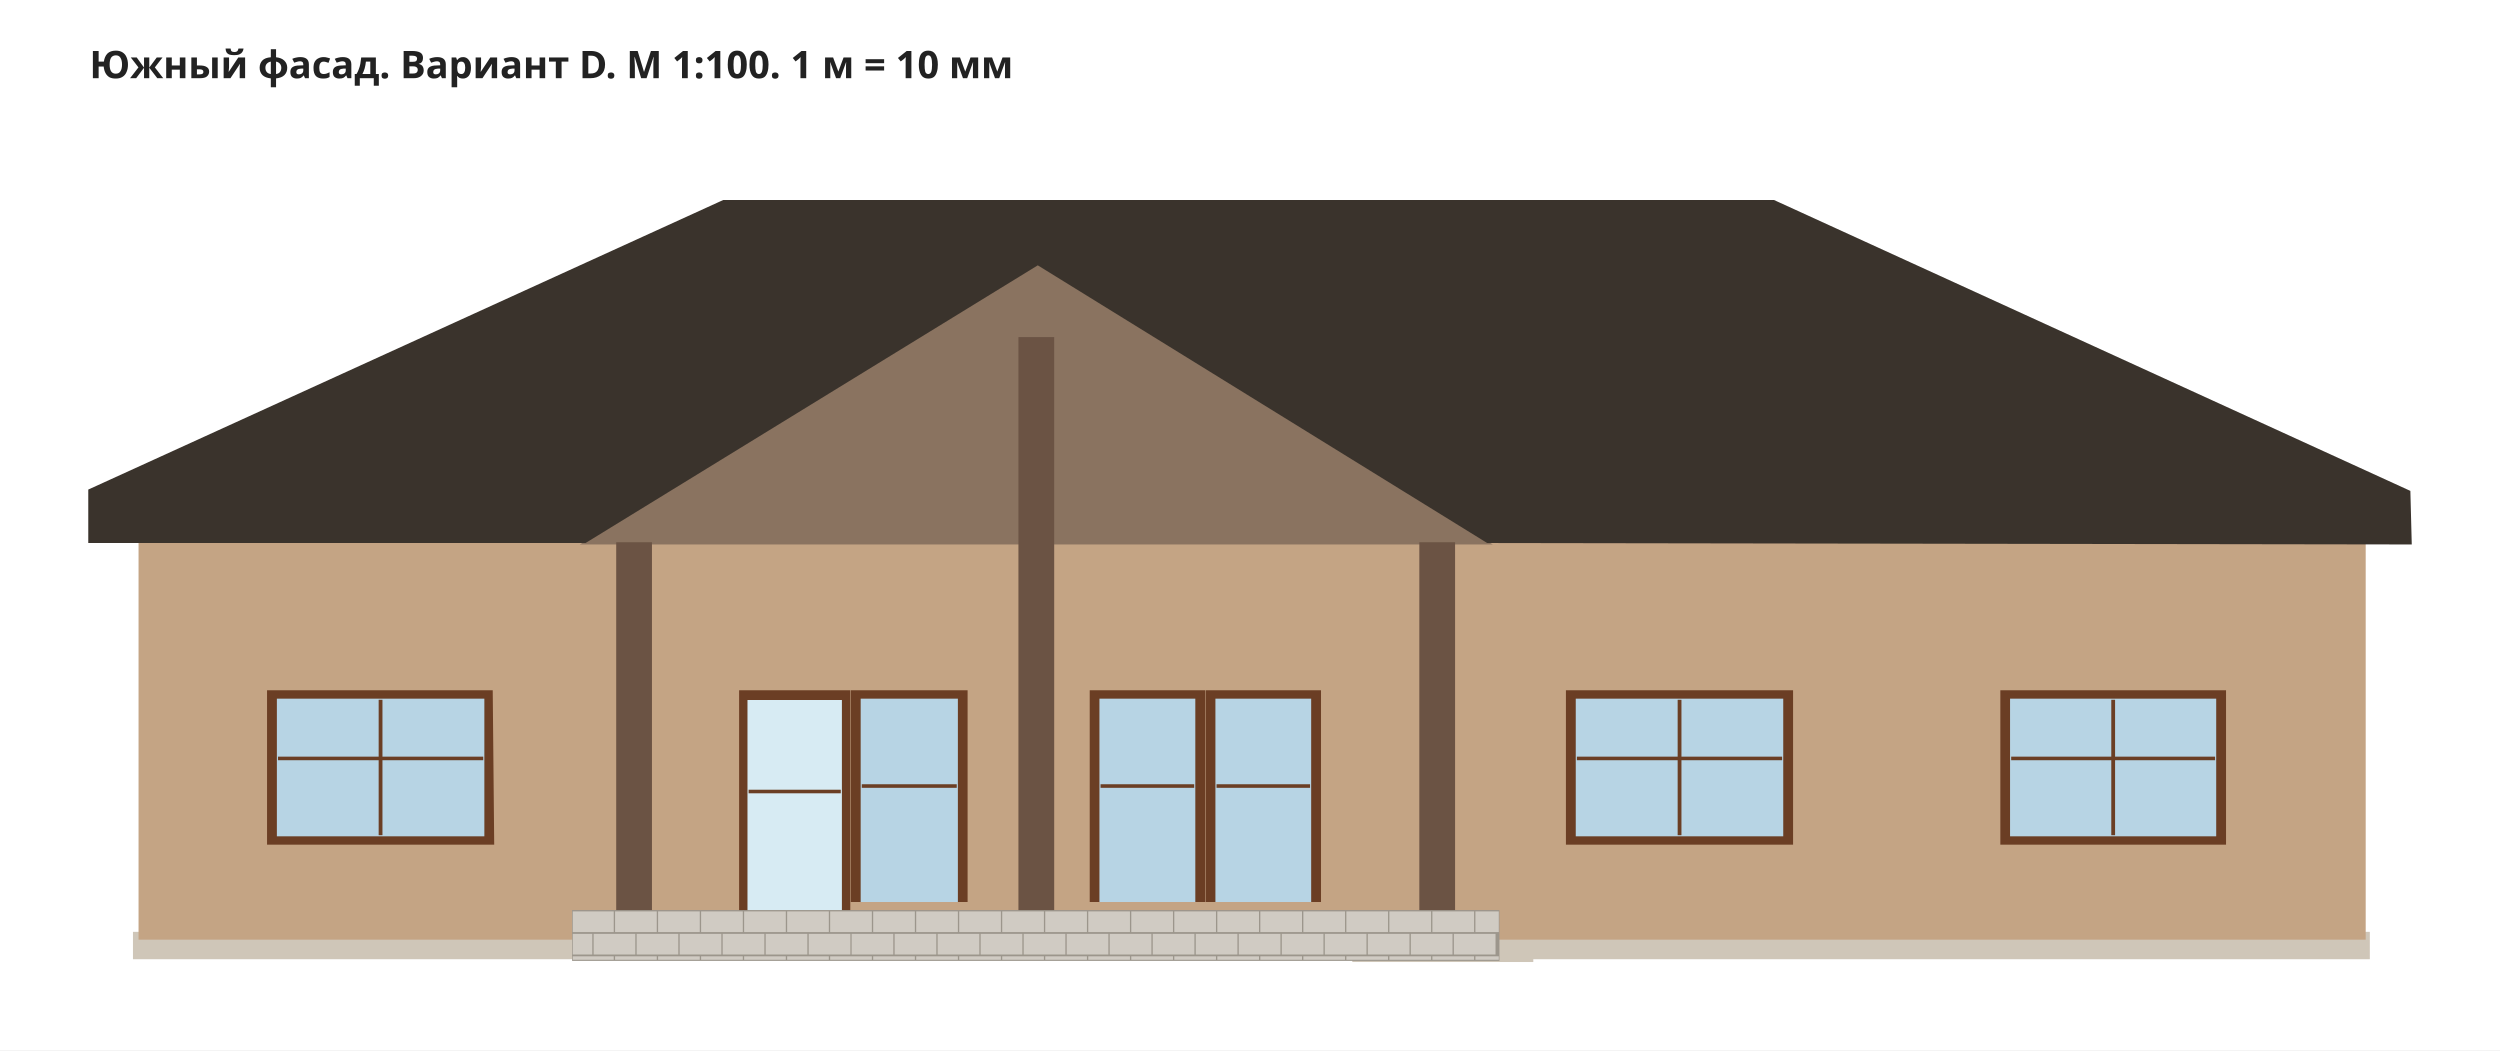
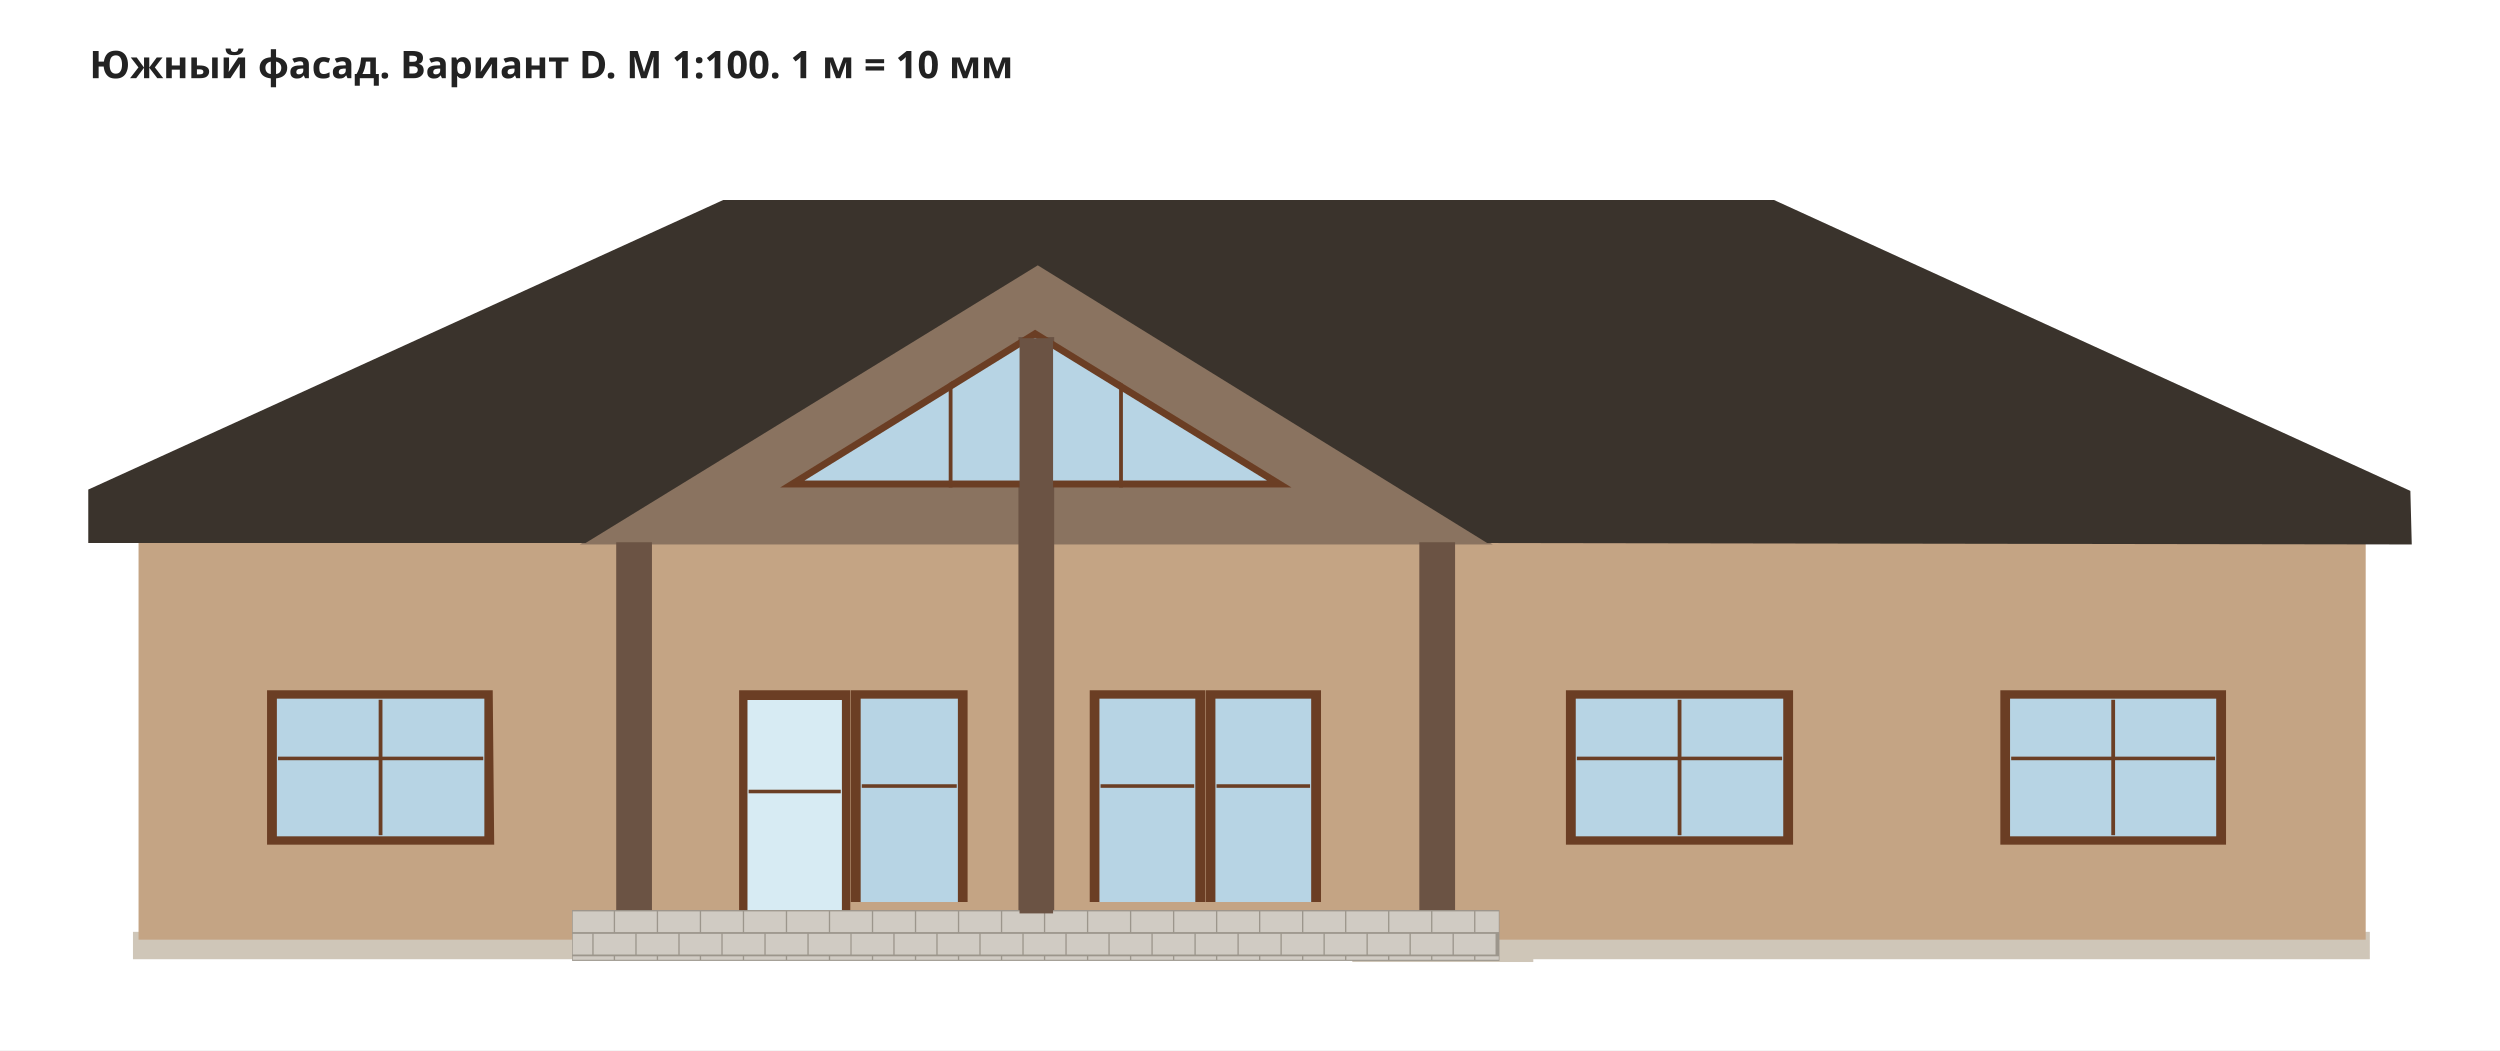
<svg xmlns="http://www.w3.org/2000/svg" width="223.75mm" height="94.00mm" viewBox="0 0 223.75 94.00">
  <rect width="100%" height="100%" fill="#ffffff" />
  <text x="8" y="7" font-family="sans-serif" font-size="3.4" font-weight="700" fill="#222">Южный фасад. Вариант D. М 1:100. 1 м = 10 мм</text>
  <path d="M12.00,83.50L12.50,83.50L12.50,84.00L211.63,84.00L211.63,83.50L212.00,83.50L212.00,85.75L137.13,85.75L137.13,86.00L121.13,86.00L121.13,85.75L12.00,85.75L12.00,83.50Z" fill="#cfc6b8" stroke="#cfc6b8" stroke-width="0.2" stroke-linejoin="miter" fill-rule="evenodd" />
  <path d="M55.25,81.63L66.25,81.63L66.25,82.63L55.25,82.63L55.25,81.63ZM67.00,81.63L75.25,81.63L75.25,82.63L67.00,82.63L67.00,81.63ZM76.00,81.63L130.25,81.63L130.25,82.63L76.00,82.63L76.00,81.63Z" fill="#d7c4a3" stroke="#d7c4a3" stroke-width="0.2" stroke-linejoin="miter" fill-rule="evenodd" />
  <path d="M12.50,48.50L55.25,48.63L55.25,82.63L66.25,82.63L66.25,83.50L67.00,83.50L67.00,83.00L75.25,83.00L75.25,83.50L76.00,83.50L76.00,82.63L130.25,82.63L130.13,48.63L211.63,48.50L211.63,84.00L12.50,84.00L12.50,48.50ZM58.25,48.63L91.25,48.63L91.25,81.63L76.00,81.63L76.00,61.88L66.25,61.88L66.25,81.63L58.25,81.63L58.25,48.63ZM94.25,48.63L127.13,48.63L127.13,81.63L94.25,81.63L94.25,48.63ZM24.13,61.88L24.00,75.50L44.13,75.50L44.00,61.88L24.13,61.88ZM76.38,61.88L76.25,80.63L86.50,80.63L86.50,61.88L76.38,61.88ZM97.75,61.88L97.63,80.63L107.75,80.63L107.75,61.88L97.75,61.88ZM108.13,61.88L108.00,80.63L118.13,80.63L118.13,61.88L108.13,61.88ZM140.38,61.88L140.25,75.50L160.38,75.50L160.38,61.88L140.38,61.88ZM179.25,61.88L179.13,75.50L199.13,75.50L199.13,61.88L179.25,61.88Z" fill="#c4a484" stroke="#c4a484" stroke-width="0.2" stroke-linejoin="miter" fill-rule="evenodd" />
  <path d="M92.63,23.63L133.25,48.63L52.25,48.63L92.63,23.63Z" fill="#8a7360" stroke="#8a7360" stroke-width="0.2" stroke-linejoin="miter" fill-rule="evenodd" />
  <path d="M64.75,18.00L158.75,18.00L215.63,44.00L215.75,48.63L133.13,48.50L92.88,23.63L52.38,48.50L8.00,48.50L8.00,43.88L64.75,18.00Z" fill="#3a332c" stroke="#3a332c" stroke-width="0.2" stroke-linejoin="miter" fill-rule="evenodd" />
  <path d="M55.25,48.63L58.25,48.63L58.25,81.63L55.25,81.63L55.25,48.63ZM91.25,30.27L94.25,30.27L94.25,81.75L91.25,81.75L91.25,30.27ZM127.13,48.63L130.13,48.63L130.13,81.63L127.13,81.63L127.13,48.63Z" fill="#6b5344" stroke="#6b5344" stroke-width="0.2" stroke-linejoin="miter" fill-rule="evenodd" />
  <path d="M24.00,61.88L44.00,61.88L44.13,75.50L24.00,75.50L24.00,61.88ZM66.25,61.88L76.00,61.88L76.00,83.50L75.25,83.50L75.25,62.75L67.00,62.75L67.00,83.50L66.25,83.50L66.25,61.88ZM76.25,61.88L86.50,61.88L86.50,80.63L85.63,80.63L85.63,62.63L77.13,62.63L77.13,80.63L76.25,80.63L76.25,61.88ZM97.63,61.88L107.75,61.88L107.75,80.63L106.88,80.63L106.88,62.63L98.50,62.63L98.50,80.63L97.63,80.63L97.63,61.88ZM108.00,61.88L118.13,61.88L118.13,80.63L117.25,80.63L117.25,62.63L108.88,62.63L108.88,80.63L108.00,80.63L108.00,61.88ZM140.25,61.88L160.38,61.88L160.38,75.50L140.25,75.50L140.25,61.88ZM179.13,61.88L199.13,61.88L199.13,75.50L179.13,75.50L179.13,61.88ZM25.00,62.63L24.88,74.75L43.25,74.75L43.25,62.63L25.00,62.63ZM141.25,62.63L141.13,74.75L159.50,74.75L159.50,62.63L141.25,62.63ZM180.13,62.63L180.00,74.75L198.25,74.75L198.25,62.63L180.13,62.63Z" fill="#6b3e24" stroke="#6b3e24" stroke-width="0.2" stroke-linejoin="miter" fill-rule="evenodd" />
  <path d="M67.00,62.75L75.25,62.75L75.25,81.63L67.00,81.63L67.00,62.75ZM67.00,82.63L75.25,82.63L75.25,83.00L67.00,83.00L67.00,82.63Z" fill="#d7ebf3" stroke="#d7ebf3" stroke-width="0.2" stroke-linejoin="miter" fill-rule="evenodd" />
  <path d="M24.88,62.63L43.25,62.63L43.25,74.75L24.88,74.75L24.88,62.63ZM77.13,62.63L85.63,62.63L85.63,80.63L77.13,80.63L77.13,62.63ZM98.50,62.63L106.88,62.63L106.88,80.63L98.50,80.63L98.50,62.63ZM108.88,62.63L117.25,62.63L117.25,80.63L108.88,80.63L108.88,62.63ZM141.13,62.63L159.50,62.63L159.50,74.75L141.13,74.75L141.13,62.63ZM180.00,62.63L198.25,62.63L198.25,74.75L180.00,74.75L180.00,62.63Z" fill="#b7d4e4" stroke="#b7d4e4" stroke-width="0.2" stroke-linejoin="miter" fill-rule="evenodd" />
  <rect x="51.20" y="81.45" width="83.00" height="4.55" fill="#9C968C" />
  <rect x="51.26" y="81.57" width="3.67" height="1.85" fill="#D0CBC3" />
  <rect x="55.05" y="81.57" width="3.73" height="1.85" fill="#D0CBC3" />
  <rect x="58.90" y="81.57" width="3.73" height="1.85" fill="#D0CBC3" />
  <rect x="62.75" y="81.57" width="3.73" height="1.85" fill="#D0CBC3" />
  <rect x="66.60" y="81.57" width="3.73" height="1.85" fill="#D0CBC3" />
  <rect x="70.45" y="81.57" width="3.73" height="1.85" fill="#D0CBC3" />
  <rect x="74.30" y="81.57" width="3.73" height="1.85" fill="#D0CBC3" />
  <rect x="78.15" y="81.57" width="3.73" height="1.85" fill="#D0CBC3" />
  <rect x="82.00" y="81.57" width="3.73" height="1.85" fill="#D0CBC3" />
  <rect x="85.85" y="81.57" width="3.73" height="1.85" fill="#D0CBC3" />
  <rect x="89.70" y="81.57" width="3.73" height="1.85" fill="#D0CBC3" />
  <rect x="93.55" y="81.57" width="3.73" height="1.85" fill="#D0CBC3" />
  <rect x="97.40" y="81.57" width="3.73" height="1.85" fill="#D0CBC3" />
  <rect x="101.25" y="81.57" width="3.73" height="1.85" fill="#D0CBC3" />
  <rect x="105.10" y="81.57" width="3.73" height="1.85" fill="#D0CBC3" />
  <rect x="108.95" y="81.57" width="3.73" height="1.85" fill="#D0CBC3" />
  <rect x="112.80" y="81.57" width="3.73" height="1.85" fill="#D0CBC3" />
  <rect x="116.65" y="81.57" width="3.73" height="1.85" fill="#D0CBC3" />
  <rect x="120.50" y="81.57" width="3.73" height="1.85" fill="#D0CBC3" />
  <rect x="124.35" y="81.57" width="3.73" height="1.85" fill="#D0CBC3" />
  <rect x="128.20" y="81.57" width="3.73" height="1.85" fill="#D0CBC3" />
  <rect x="132.05" y="81.57" width="2.09" height="1.85" fill="#D0CBC3" />
  <rect x="51.26" y="83.58" width="1.75" height="1.85" fill="#D0CBC3" />
  <rect x="53.13" y="83.58" width="3.73" height="1.85" fill="#D0CBC3" />
  <rect x="56.98" y="83.58" width="3.73" height="1.85" fill="#D0CBC3" />
  <rect x="60.83" y="83.58" width="3.73" height="1.85" fill="#D0CBC3" />
  <rect x="64.68" y="83.58" width="3.73" height="1.85" fill="#D0CBC3" />
  <rect x="68.53" y="83.58" width="3.73" height="1.85" fill="#D0CBC3" />
  <rect x="72.38" y="83.58" width="3.73" height="1.85" fill="#D0CBC3" />
  <rect x="76.22" y="83.58" width="3.73" height="1.85" fill="#D0CBC3" />
  <rect x="80.07" y="83.58" width="3.73" height="1.85" fill="#D0CBC3" />
  <rect x="83.92" y="83.58" width="3.73" height="1.85" fill="#D0CBC3" />
  <rect x="87.77" y="83.58" width="3.73" height="1.85" fill="#D0CBC3" />
  <rect x="91.62" y="83.58" width="3.73" height="1.85" fill="#D0CBC3" />
  <rect x="95.47" y="83.58" width="3.73" height="1.85" fill="#D0CBC3" />
  <rect x="99.32" y="83.58" width="3.73" height="1.85" fill="#D0CBC3" />
  <rect x="103.17" y="83.58" width="3.73" height="1.85" fill="#D0CBC3" />
  <rect x="107.02" y="83.58" width="3.73" height="1.85" fill="#D0CBC3" />
  <rect x="110.87" y="83.58" width="3.73" height="1.85" fill="#D0CBC3" />
  <rect x="114.72" y="83.58" width="3.73" height="1.85" fill="#D0CBC3" />
  <rect x="118.57" y="83.58" width="3.73" height="1.85" fill="#D0CBC3" />
  <rect x="122.42" y="83.58" width="3.73" height="1.85" fill="#D0CBC3" />
  <rect x="126.27" y="83.58" width="3.73" height="1.85" fill="#D0CBC3" />
  <rect x="130.12" y="83.58" width="3.73" height="1.85" fill="#D0CBC3" />
  <rect x="51.26" y="85.59" width="3.67" height="0.31" fill="#D0CBC3" />
  <rect x="55.05" y="85.59" width="3.73" height="0.31" fill="#D0CBC3" />
  <rect x="58.90" y="85.59" width="3.73" height="0.31" fill="#D0CBC3" />
  <rect x="62.75" y="85.59" width="3.73" height="0.31" fill="#D0CBC3" />
  <rect x="66.60" y="85.59" width="3.73" height="0.31" fill="#D0CBC3" />
  <rect x="70.45" y="85.59" width="3.73" height="0.31" fill="#D0CBC3" />
  <rect x="74.30" y="85.59" width="3.73" height="0.31" fill="#D0CBC3" />
  <rect x="78.15" y="85.59" width="3.73" height="0.31" fill="#D0CBC3" />
  <rect x="82.00" y="85.59" width="3.73" height="0.31" fill="#D0CBC3" />
  <rect x="85.85" y="85.59" width="3.73" height="0.31" fill="#D0CBC3" />
  <rect x="89.70" y="85.59" width="3.73" height="0.31" fill="#D0CBC3" />
  <rect x="93.55" y="85.59" width="3.73" height="0.31" fill="#D0CBC3" />
  <rect x="97.40" y="85.59" width="3.73" height="0.31" fill="#D0CBC3" />
  <rect x="101.25" y="85.59" width="3.73" height="0.31" fill="#D0CBC3" />
  <rect x="105.10" y="85.59" width="3.73" height="0.31" fill="#D0CBC3" />
  <rect x="108.95" y="85.59" width="3.73" height="0.31" fill="#D0CBC3" />
  <rect x="112.80" y="85.59" width="3.73" height="0.31" fill="#D0CBC3" />
  <rect x="116.65" y="85.59" width="3.73" height="0.31" fill="#D0CBC3" />
  <rect x="120.50" y="85.59" width="3.73" height="0.31" fill="#D0CBC3" />
  <rect x="124.35" y="85.59" width="3.73" height="0.31" fill="#D0CBC3" />
  <rect x="128.20" y="85.59" width="3.73" height="0.31" fill="#D0CBC3" />
  <rect x="132.05" y="85.59" width="2.09" height="0.31" fill="#D0CBC3" />
  <rect x="67.00" y="70.68" width="8.25" height="0.32" fill="#6b3e24" />
  <rect x="33.89" y="62.63" width="0.34" height="12.12" fill="#6b3e24" />
  <rect x="24.88" y="67.72" width="18.37" height="0.32" fill="#6b3e24" />
  <rect x="77.13" y="70.19" width="8.50" height="0.32" fill="#6b3e24" />
  <rect x="98.50" y="70.19" width="8.38" height="0.32" fill="#6b3e24" />
  <rect x="108.88" y="70.19" width="8.37" height="0.32" fill="#6b3e24" />
  <rect x="150.15" y="62.63" width="0.34" height="12.12" fill="#6b3e24" />
  <rect x="141.13" y="67.72" width="18.37" height="0.32" fill="#6b3e24" />
  <rect x="188.96" y="62.63" width="0.34" height="12.12" fill="#6b3e24" />
  <rect x="180.00" y="67.72" width="18.25" height="0.32" fill="#6b3e24" />
+   <g id="gable-window">
+     <polygon points="92.64,29.51 115.59,43.63 69.82,43.63" fill="#6b3e24" />
+     <polygon points="92.64,30.24 113.40,43.01 72.00,43.01" fill="#b7d4e4" />
+     <polygon points="84.91,43.63 85.25,43.63 85.25,34.08 84.91,34.30" fill="#6b3e24" />
+     <polygon points="100.16,43.63 100.50,43.63 100.50,34.35 100.16,34.14" fill="#6b3e24" />
+   </g>
+   <rect x="91.25" y="30.27" width="3.00" height="51.48" fill="#6b5344" />
</svg>
